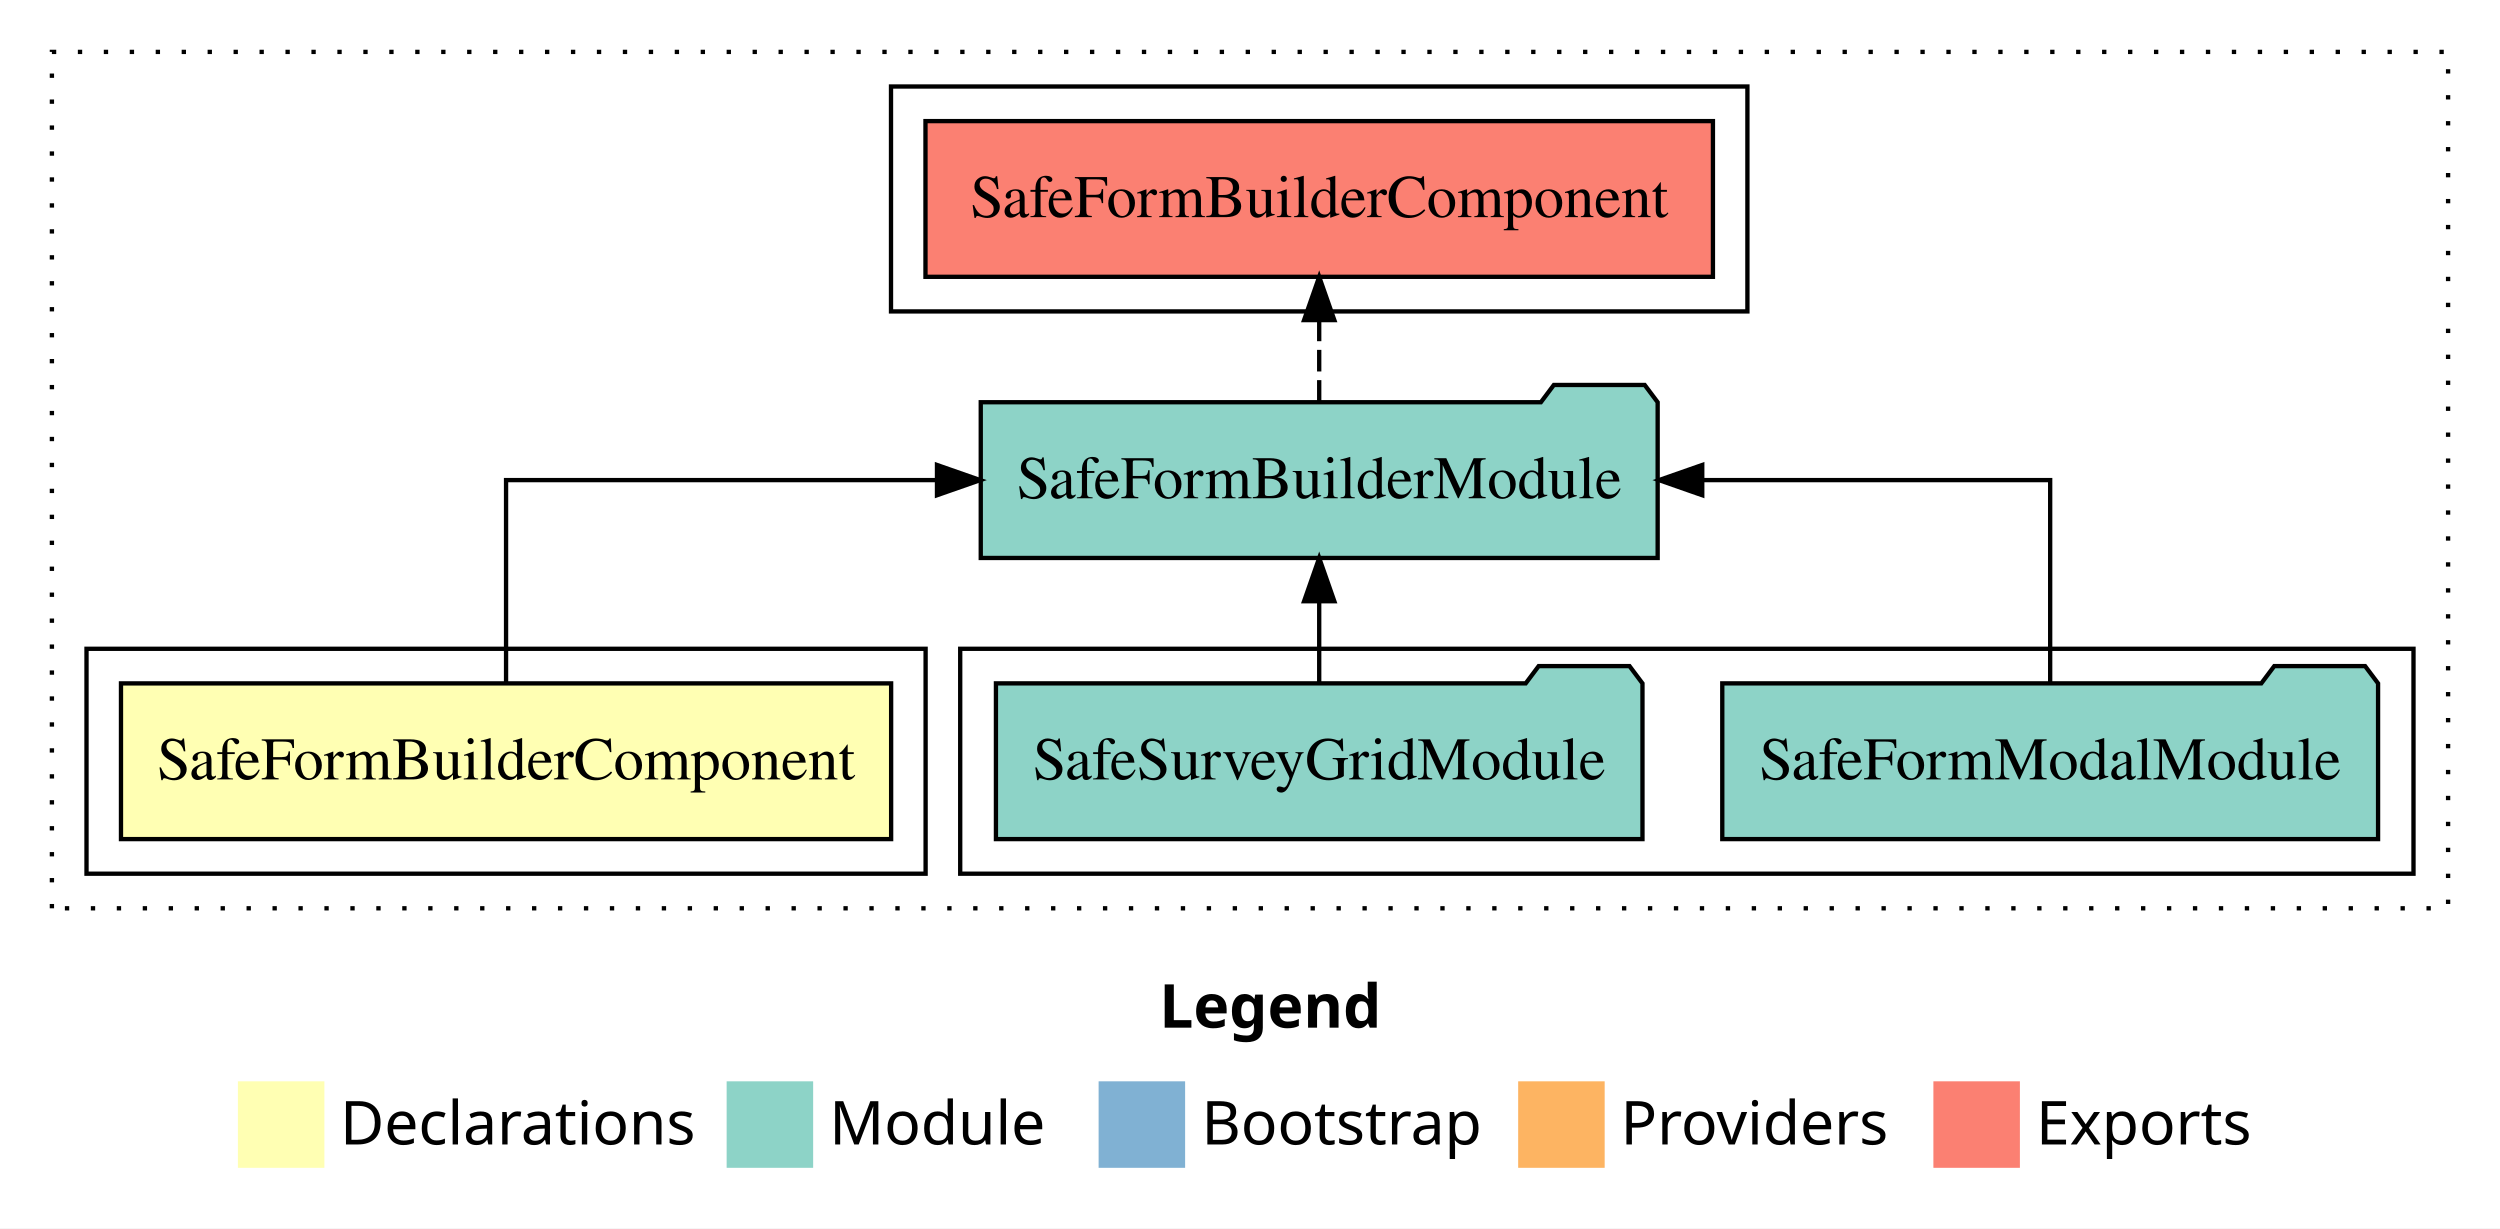
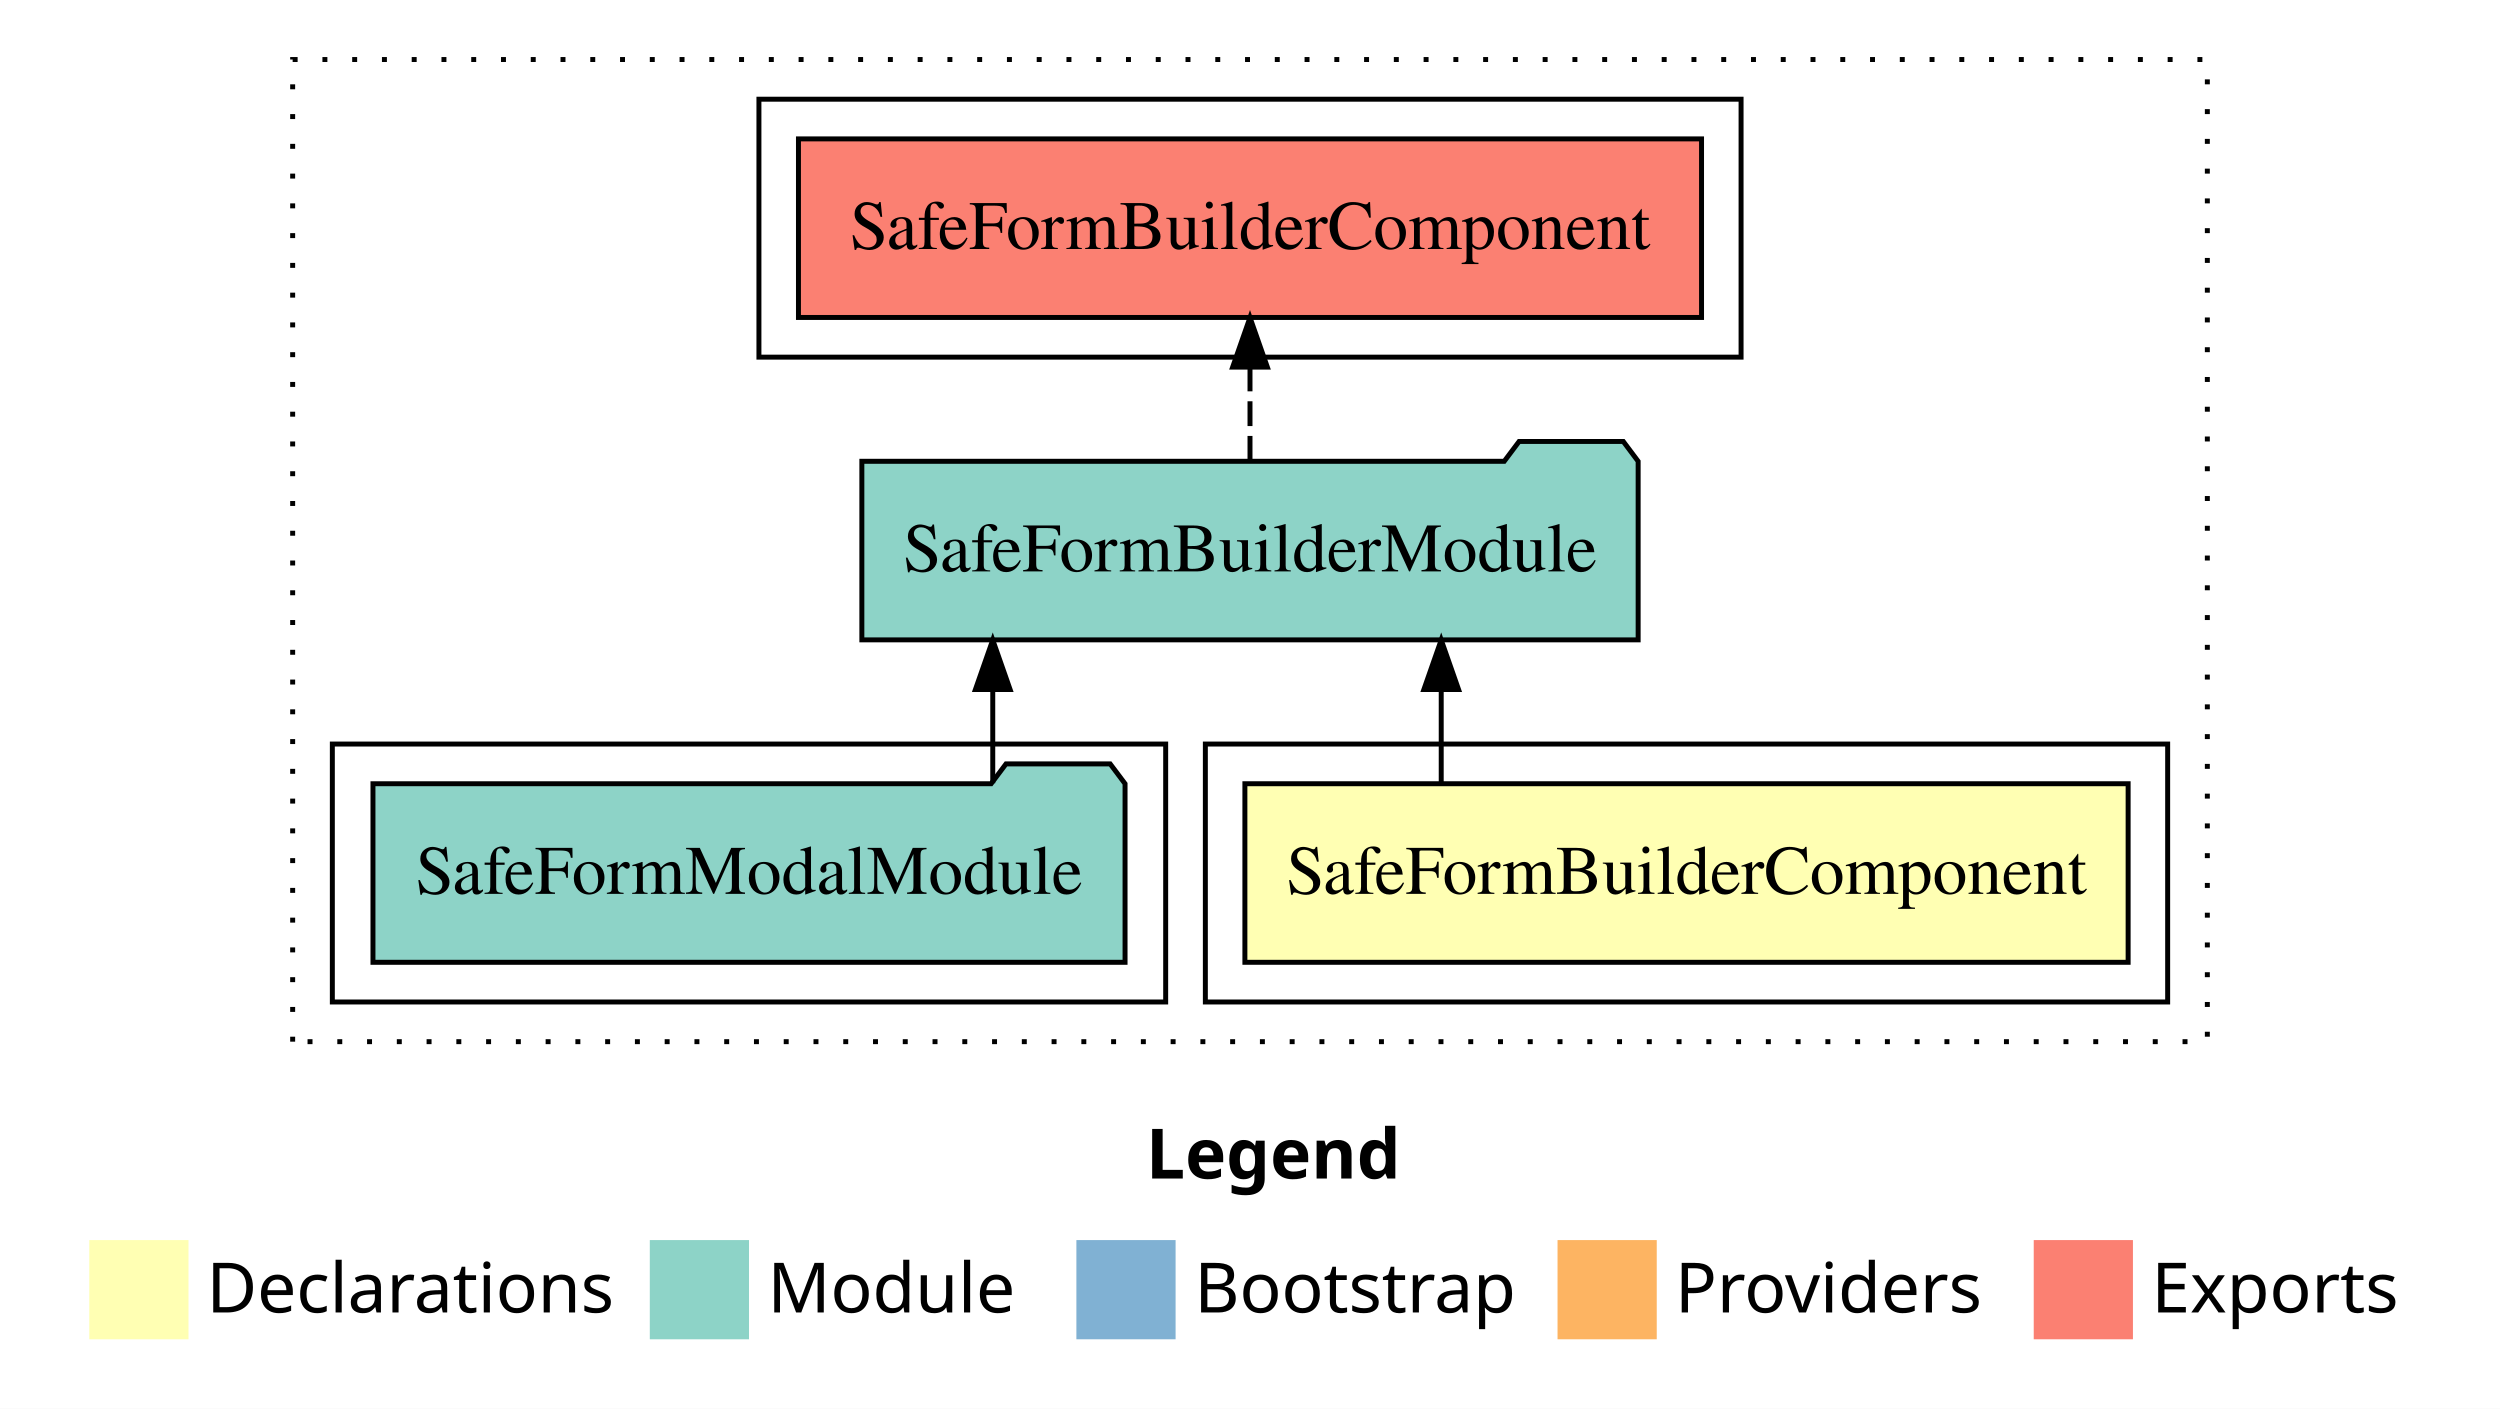
- <svg xmlns="http://www.w3.org/2000/svg" width="578pt" height="284pt" viewBox="0.00 0.00 578.00 284.00">
+ <svg xmlns="http://www.w3.org/2000/svg" width="504pt" height="284pt" viewBox="0.00 0.00 504.00 284.00">
  <g id="graph0" class="graph" transform="scale(1 1) rotate(0) translate(4 280)">
-     <polygon fill="white" stroke="transparent" points="-4,4 -4,-280 574,-280 574,4 -4,4" />
-     <text text-anchor="start" x="264.01" y="-42.4" font-family="sans-serif" font-weight="bold" font-size="14.00">Legend</text>
-     <polygon fill="#ffffb3" stroke="transparent" points="51,-10 51,-30 71,-30 71,-10 51,-10" />
-     <text text-anchor="start" x="74.63" y="-15.4" font-family="sans-serif" font-size="14.00">  Declarations</text>
-     <polygon fill="#8dd3c7" stroke="transparent" points="164,-10 164,-30 184,-30 184,-10 164,-10" />
-     <text text-anchor="start" x="187.73" y="-15.4" font-family="sans-serif" font-size="14.00">  Module</text>
-     <polygon fill="#80b1d3" stroke="transparent" points="250,-10 250,-30 270,-30 270,-10 250,-10" />
-     <text text-anchor="start" x="273.78" y="-15.4" font-family="sans-serif" font-size="14.00">  Bootstrap</text>
-     <polygon fill="#fdb462" stroke="transparent" points="347,-10 347,-30 367,-30 367,-10 347,-10" />
-     <text text-anchor="start" x="370.67" y="-15.4" font-family="sans-serif" font-size="14.00">  Providers</text>
-     <polygon fill="#fb8072" stroke="transparent" points="443,-10 443,-30 463,-30 463,-10 443,-10" />
-     <text text-anchor="start" x="466.73" y="-15.4" font-family="sans-serif" font-size="14.00">  Exports</text>
+     <polygon fill="white" stroke="transparent" points="-4,4 -4,-280 500,-280 500,4 -4,4" />
+     <text text-anchor="start" x="227.01" y="-42.4" font-family="sans-serif" font-weight="bold" font-size="14.00">Legend</text>
+     <polygon fill="#ffffb3" stroke="transparent" points="14,-10 14,-30 34,-30 34,-10 14,-10" />
+     <text text-anchor="start" x="37.63" y="-15.4" font-family="sans-serif" font-size="14.00">  Declarations</text>
+     <polygon fill="#8dd3c7" stroke="transparent" points="127,-10 127,-30 147,-30 147,-10 127,-10" />
+     <text text-anchor="start" x="150.73" y="-15.4" font-family="sans-serif" font-size="14.00">  Module</text>
+     <polygon fill="#80b1d3" stroke="transparent" points="213,-10 213,-30 233,-30 233,-10 213,-10" />
+     <text text-anchor="start" x="236.78" y="-15.4" font-family="sans-serif" font-size="14.00">  Bootstrap</text>
+     <polygon fill="#fdb462" stroke="transparent" points="310,-10 310,-30 330,-30 330,-10 310,-10" />
+     <text text-anchor="start" x="333.67" y="-15.4" font-family="sans-serif" font-size="14.00">  Providers</text>
+     <polygon fill="#fb8072" stroke="transparent" points="406,-10 406,-30 426,-30 426,-10 406,-10" />
+     <text text-anchor="start" x="429.73" y="-15.4" font-family="sans-serif" font-size="14.00">  Exports</text>
    <g id="clust1" class="cluster">
-       <polygon fill="none" stroke="black" stroke-dasharray="1,5" points="8,-70 8,-268 562,-268 562,-70 8,-70" />
+       <polygon fill="none" stroke="black" stroke-dasharray="1,5" points="55,-70 55,-268 441,-268 441,-70 55,-70" />
+     </g>
+     <g id="clust2" class="cluster">
+       <polygon fill="none" stroke="black" points="239,-78 239,-130 433,-130 433,-78 239,-78" />
    </g>
    <g id="clust4" class="cluster">
-       <polygon fill="none" stroke="black" points="218,-78 218,-130 554,-130 554,-78 218,-78" />
+       <polygon fill="none" stroke="black" points="63,-78 63,-130 231,-130 231,-78 63,-78" />
    </g>
    <g id="clust5" class="cluster">
-       <polygon fill="none" stroke="black" points="202,-208 202,-260 400,-260 400,-208 202,-208" />
-     </g>
-     <g id="clust2" class="cluster">
-       <polygon fill="none" stroke="black" points="16,-78 16,-130 210,-130 210,-78 16,-78" />
+       <polygon fill="none" stroke="black" points="149,-208 149,-260 347,-260 347,-208 149,-208" />
    </g>
    <g id="node1" class="node">
-       <polygon fill="#ffffb3" stroke="black" points="202.03,-122 23.97,-122 23.97,-86 202.03,-86 202.03,-122" />
-       <text text-anchor="middle" x="113" y="-99.8" font-family="Times,serif" font-size="14.00">SafeFormBuilderComponent</text>
+       <polygon fill="#ffffb3" stroke="black" points="425.03,-122 246.97,-122 246.97,-86 425.03,-86 425.03,-122" />
+       <text text-anchor="middle" x="336" y="-99.8" font-family="Times,serif" font-size="14.00">SafeFormBuilderComponent</text>
    </g>
    <g id="node2" class="node">
-       <polygon fill="#8dd3c7" stroke="black" points="379.25,-187 376.25,-191 355.25,-191 352.25,-187 222.75,-187 222.75,-151 379.25,-151 379.25,-187" />
-       <text text-anchor="middle" x="301" y="-164.8" font-family="Times,serif" font-size="14.00">SafeFormBuilderModule</text>
+       <polygon fill="#8dd3c7" stroke="black" points="326.25,-187 323.25,-191 302.25,-191 299.25,-187 169.75,-187 169.75,-151 326.25,-151 326.25,-187" />
+       <text text-anchor="middle" x="248" y="-164.8" font-family="Times,serif" font-size="14.00">SafeFormBuilderModule</text>
    </g>
    <g id="edge1" class="edge">
-       <path fill="none" stroke="black" d="M113,-122.11C113,-141.34 113,-169 113,-169 113,-169 212.63,-169 212.63,-169" />
-       <polygon fill="black" stroke="black" points="212.63,-172.5 222.63,-169 212.63,-165.5 212.63,-172.5" />
+       <path fill="none" stroke="black" d="M286.55,-122.11C286.55,-122.11 286.55,-140.99 286.55,-140.99" />
+       <polygon fill="black" stroke="black" points="283.05,-140.99 286.55,-150.99 290.05,-140.99 283.05,-140.99" />
    </g>
-     <g id="node5" class="node">
-       <polygon fill="#fb8072" stroke="black" points="392.03,-252 209.97,-252 209.97,-216 392.03,-216 392.03,-252" />
-       <text text-anchor="middle" x="301" y="-229.8" font-family="Times,serif" font-size="14.00">SafeFormBuilderComponent </text>
+     <g id="node4" class="node">
+       <polygon fill="#fb8072" stroke="black" points="339.03,-252 156.97,-252 156.97,-216 339.03,-216 339.03,-252" />
+       <text text-anchor="middle" x="248" y="-229.8" font-family="Times,serif" font-size="14.00">SafeFormBuilderComponent </text>
    </g>
-     <g id="edge4" class="edge">
-       <path fill="none" stroke="black" stroke-dasharray="5,2" d="M301,-187.11C301,-187.11 301,-205.99 301,-205.99" />
-       <polygon fill="black" stroke="black" points="297.5,-205.99 301,-215.99 304.5,-205.99 297.5,-205.99" />
+     <g id="edge3" class="edge">
+       <path fill="none" stroke="black" stroke-dasharray="5,2" d="M248,-187.11C248,-187.11 248,-205.99 248,-205.99" />
+       <polygon fill="black" stroke="black" points="244.5,-205.99 248,-215.99 251.5,-205.99 244.5,-205.99" />
    </g>
    <g id="node3" class="node">
-       <polygon fill="#8dd3c7" stroke="black" points="545.81,-122 542.81,-126 521.81,-126 518.81,-122 394.19,-122 394.19,-86 545.81,-86 545.81,-122" />
-       <text text-anchor="middle" x="470" y="-99.8" font-family="Times,serif" font-size="14.00">SafeFormModalModule</text>
+       <polygon fill="#8dd3c7" stroke="black" points="222.81,-122 219.81,-126 198.81,-126 195.81,-122 71.19,-122 71.19,-86 222.81,-86 222.81,-122" />
+       <text text-anchor="middle" x="147" y="-99.8" font-family="Times,serif" font-size="14.00">SafeFormModalModule</text>
    </g>
    <g id="edge2" class="edge">
-       <path fill="none" stroke="black" d="M470,-122.11C470,-141.34 470,-169 470,-169 470,-169 389.56,-169 389.56,-169" />
-       <polygon fill="black" stroke="black" points="389.56,-165.5 379.56,-169 389.56,-172.5 389.56,-165.5" />
-     </g>
-     <g id="node4" class="node">
-       <polygon fill="#8dd3c7" stroke="black" points="375.74,-122 372.74,-126 351.74,-126 348.74,-122 226.26,-122 226.26,-86 375.74,-86 375.74,-122" />
-       <text text-anchor="middle" x="301" y="-99.8" font-family="Times,serif" font-size="14.00">SafeSurveyGridModule</text>
-     </g>
-     <g id="edge3" class="edge">
-       <path fill="none" stroke="black" d="M301,-122.11C301,-122.11 301,-140.99 301,-140.99" />
-       <polygon fill="black" stroke="black" points="297.5,-140.99 301,-150.99 304.5,-140.99 297.5,-140.99" />
+       <path fill="none" stroke="black" d="M196.14,-122.11C196.14,-122.11 196.14,-140.99 196.14,-140.99" />
+       <polygon fill="black" stroke="black" points="192.64,-140.99 196.14,-150.99 199.64,-140.99 192.64,-140.99" />
    </g>
  </g>
</svg>
